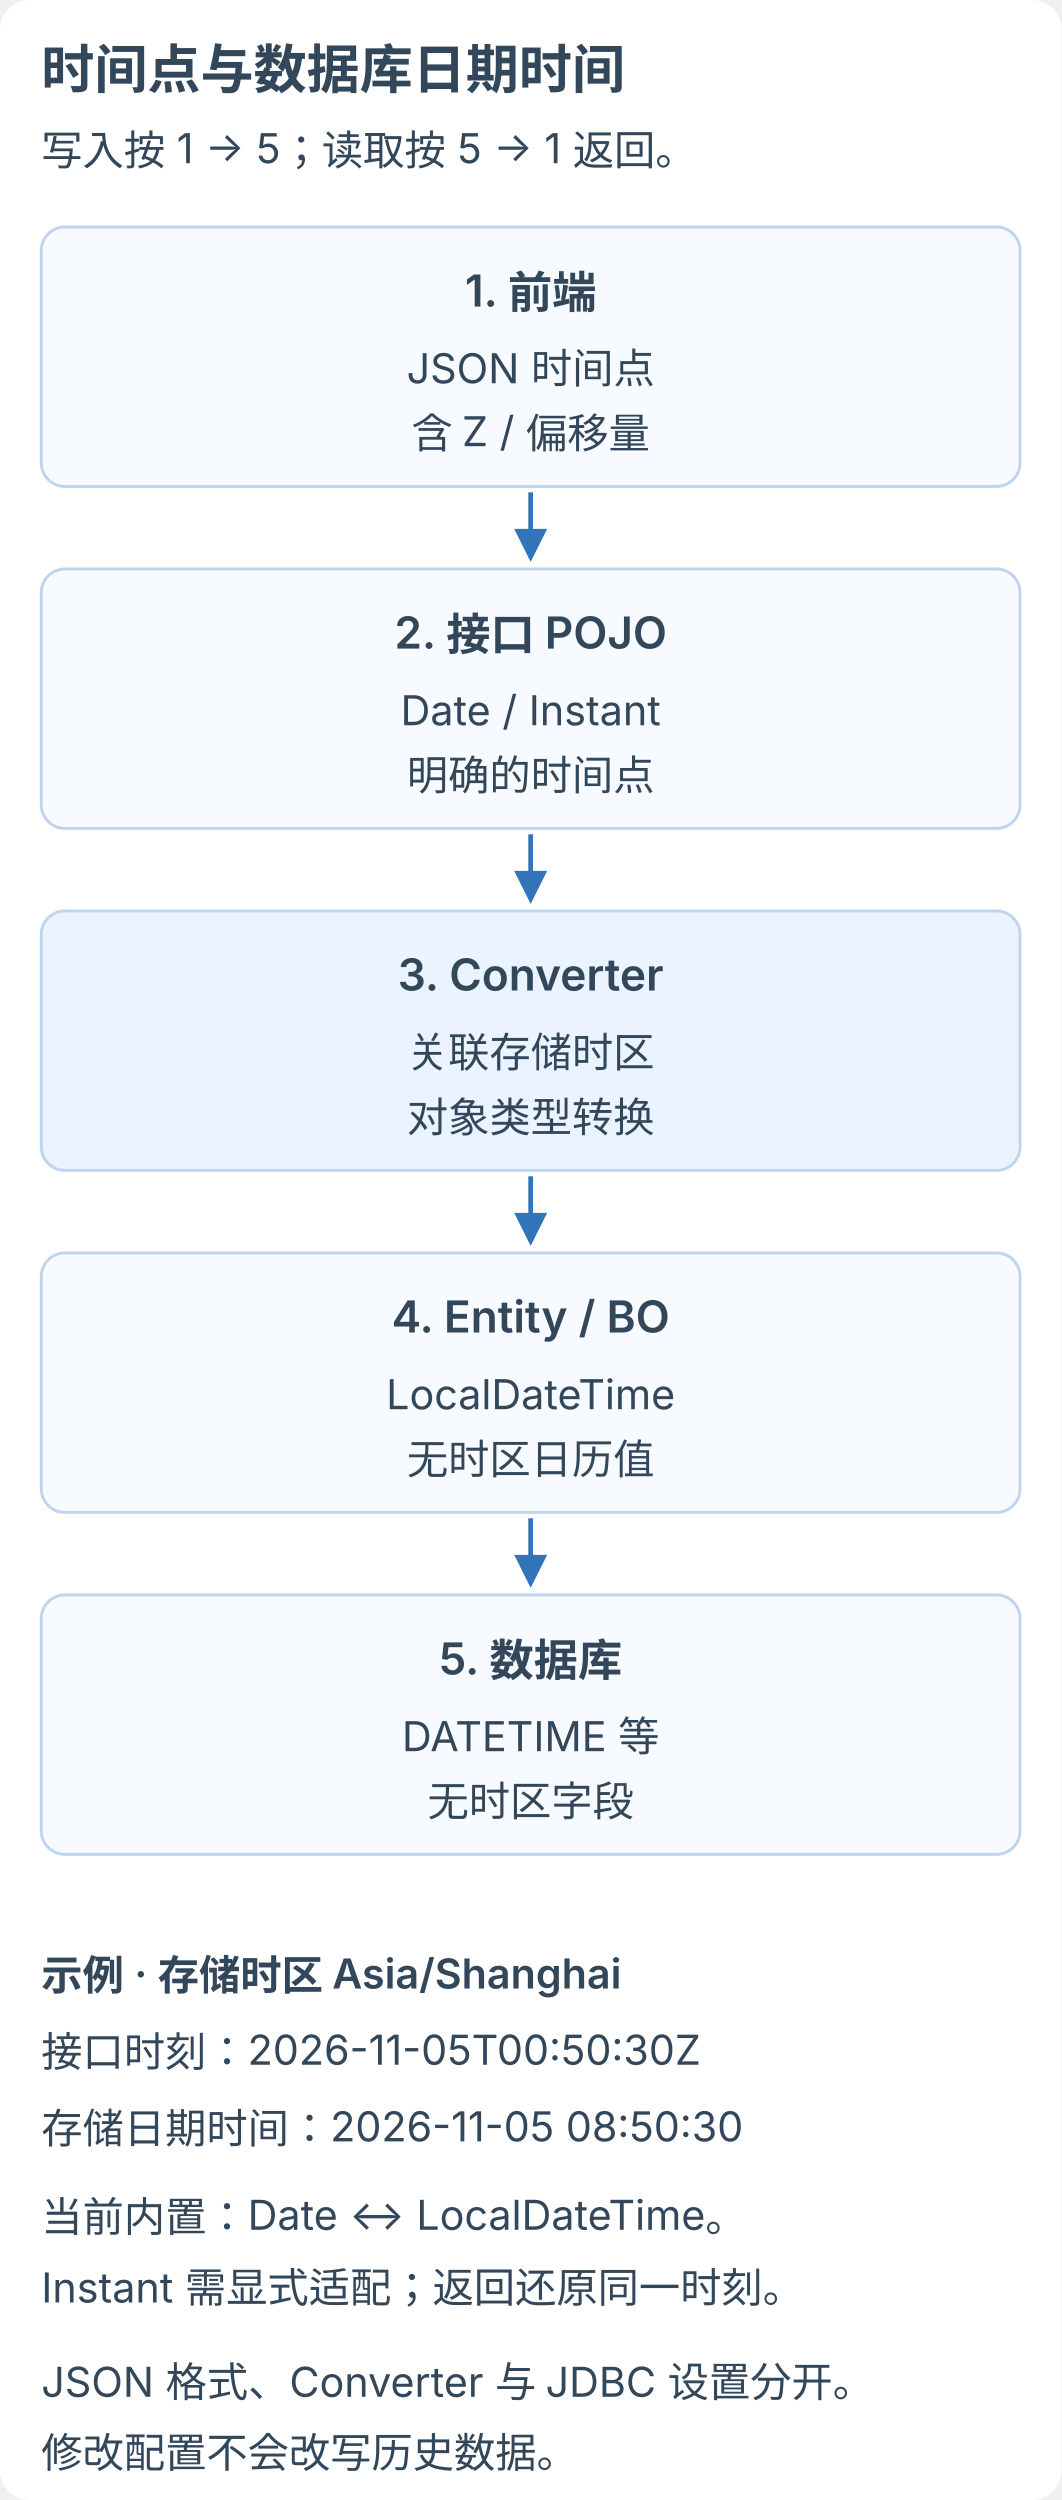
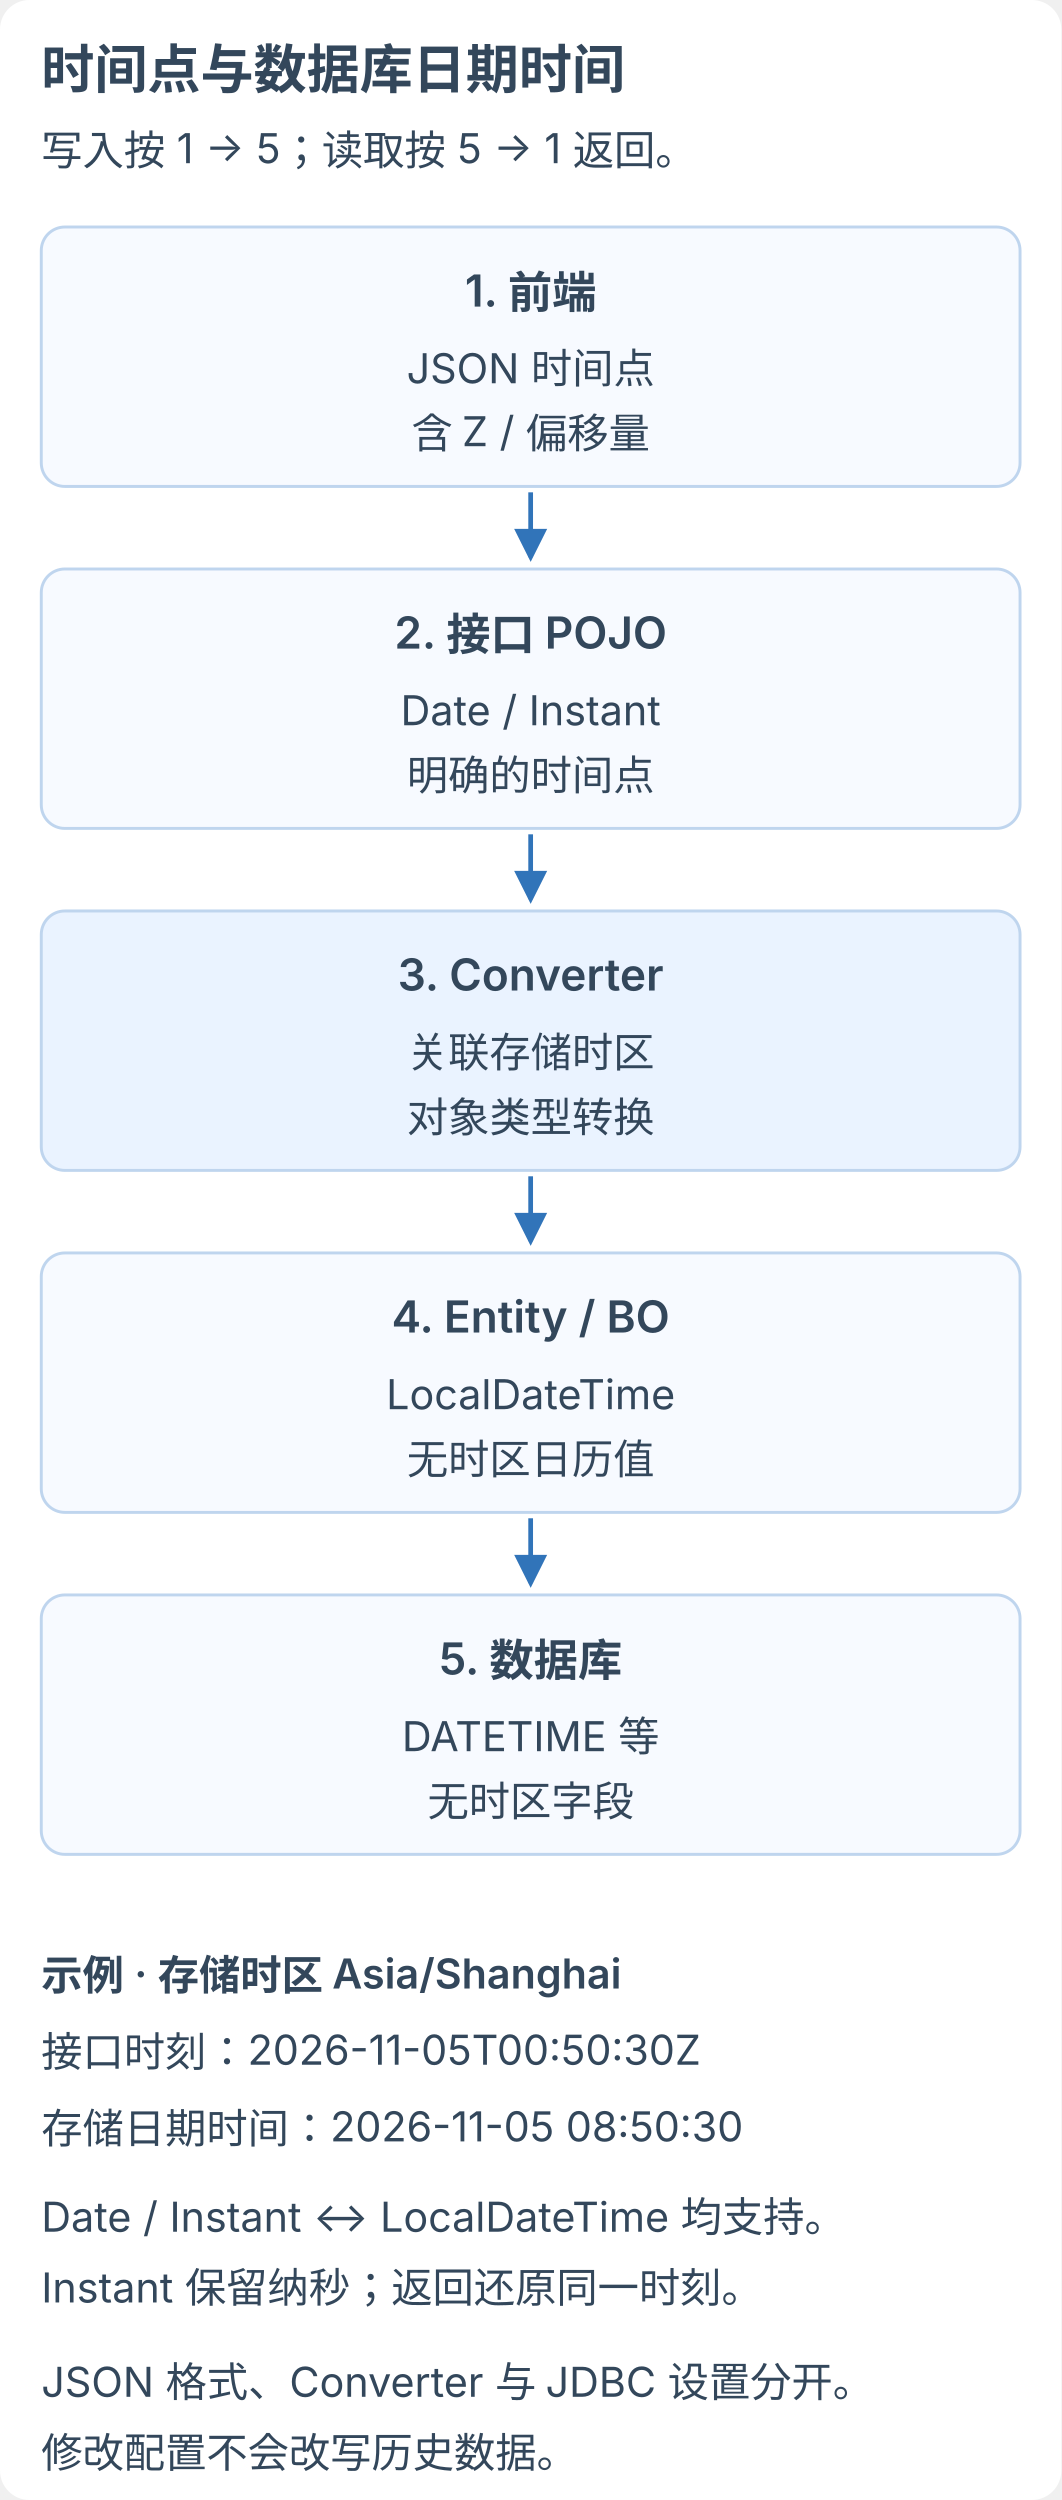
<svg xmlns="http://www.w3.org/2000/svg" width="360" height="848" viewBox="0 0 360 848" role="img" aria-labelledby="title desc">
  <defs>
    <marker id="forward" markerWidth="7" markerHeight="7" refX="6" refY="3.5" orient="auto">
      <path d="M0 0L7 3.5L0 7Z" fill="#3174b9" />
    </marker>
    <marker id="back" markerWidth="7" markerHeight="7" refX="6" refY="3.5" orient="auto">
      <path d="M0 0L7 3.5L0 7Z" fill="#248675" />
    </marker>
  </defs>
  <rect width="360" height="848" rx="10" fill="#fff" />
  <g font-family="-apple-system,BlinkMacSystemFont,'Segoe UI','PingFang SC','Microsoft YaHei',sans-serif" fill="#33475b">
    <text x="14" y="30" font-size="18" font-weight="600" text-anchor="start">时间点与数据库日期时间</text>
    <text x="14" y="56" font-size="14" font-weight="400" text-anchor="start">写入按 1 → 5；读取按 5 → 1 返回。</text>
    <rect x="14" y="77" width="332" height="88" rx="8" fill="#f7faff" stroke="#bfd5ee" />
    <text x="180.0" y="104" font-size="15" font-weight="600" text-anchor="middle">1. 前端</text>
    <text x="180.0" y="130" font-size="14" font-weight="400" text-anchor="middle">JSON 时间点</text>
    <text x="180" y="152" font-size="14" font-weight="400" text-anchor="middle">含 Z / 偏移量</text>
    <path d="M180 167V189" fill="none" stroke="#3174b9" stroke-width="1.6" marker-end="url(#forward)" />
    <rect x="14" y="193" width="332" height="88" rx="8" fill="#f7faff" stroke="#bfd5ee" />
    <text x="180.0" y="220" font-size="15" font-weight="600" text-anchor="middle">2. 接口 POJO</text>
    <text x="180.0" y="246" font-size="14" font-weight="400" text-anchor="middle">Date / Instant</text>
    <text x="180" y="268" font-size="14" font-weight="400" text-anchor="middle">明确的时间点</text>
    <path d="M180 283V305" fill="none" stroke="#3174b9" stroke-width="1.6" marker-end="url(#forward)" />
    <rect x="14" y="309" width="332" height="88" rx="8" fill="#eaf3ff" stroke="#bfd5ee" />
    <text x="180.0" y="336" font-size="15" font-weight="600" text-anchor="middle">3. Converter</text>
    <text x="180.0" y="362" font-size="14" font-weight="400" text-anchor="middle">关联存储时区</text>
    <text x="180" y="384" font-size="14" font-weight="400" text-anchor="middle">对象类型转换</text>
    <path d="M180 399V421" fill="none" stroke="#3174b9" stroke-width="1.6" marker-end="url(#forward)" />
    <rect x="14" y="425" width="332" height="88" rx="8" fill="#f7faff" stroke="#bfd5ee" />
    <text x="180.0" y="452" font-size="15" font-weight="600" text-anchor="middle">4. Entity / BO</text>
    <text x="180.0" y="478" font-size="14" font-weight="400" text-anchor="middle">LocalDateTime</text>
    <text x="180" y="500" font-size="14" font-weight="400" text-anchor="middle">无时区日历值</text>
    <path d="M180 515V537" fill="none" stroke="#3174b9" stroke-width="1.6" marker-end="url(#forward)" />
    <rect x="14" y="541" width="332" height="88" rx="8" fill="#f7faff" stroke="#bfd5ee" />
    <text x="180.0" y="568" font-size="15" font-weight="600" text-anchor="middle">5. 数据库</text>
    <text x="180.0" y="594" font-size="14" font-weight="400" text-anchor="middle">DATETIME 等</text>
    <text x="180" y="616" font-size="14" font-weight="400" text-anchor="middle">无时区字段</text>
    <text x="14" y="675" font-size="14" font-weight="600" text-anchor="start">示例 · 存储时区 Asia/Shanghai</text>
    <text x="14" y="701" font-size="14" font-weight="400" text-anchor="start">接口时刻：2026-11-05T00:50:30Z</text>
    <text x="14" y="727" font-size="14" font-weight="400" text-anchor="start">存储日期时间：2026-11-05 08:50:30</text>
-     <text x="14" y="757" font-size="14" font-weight="400" text-anchor="start">当前内置：Date ↔ LocalDateTime。</text>
-     <text x="14" y="781" font-size="14" font-weight="400" text-anchor="start">Instant 需显式适配；返回还原同一时刻。</text>
+     <text x="14" y="757" font-size="14" font-weight="400" text-anchor="start">Date / Instant ↔ LocalDateTime 均支持。</text>
+     <text x="14" y="781" font-size="14" font-weight="400" text-anchor="start">Instant 保留纳秒；返回还原同一时刻。</text>
    <text x="14" y="813" font-size="14" font-weight="400" text-anchor="start">JSON 格式、Converter 与 JDBC 设置分开。</text>
    <text x="14" y="837" font-size="14" font-weight="400" text-anchor="start">修改配置不会改写历史数据。</text>
  </g>
</svg>
